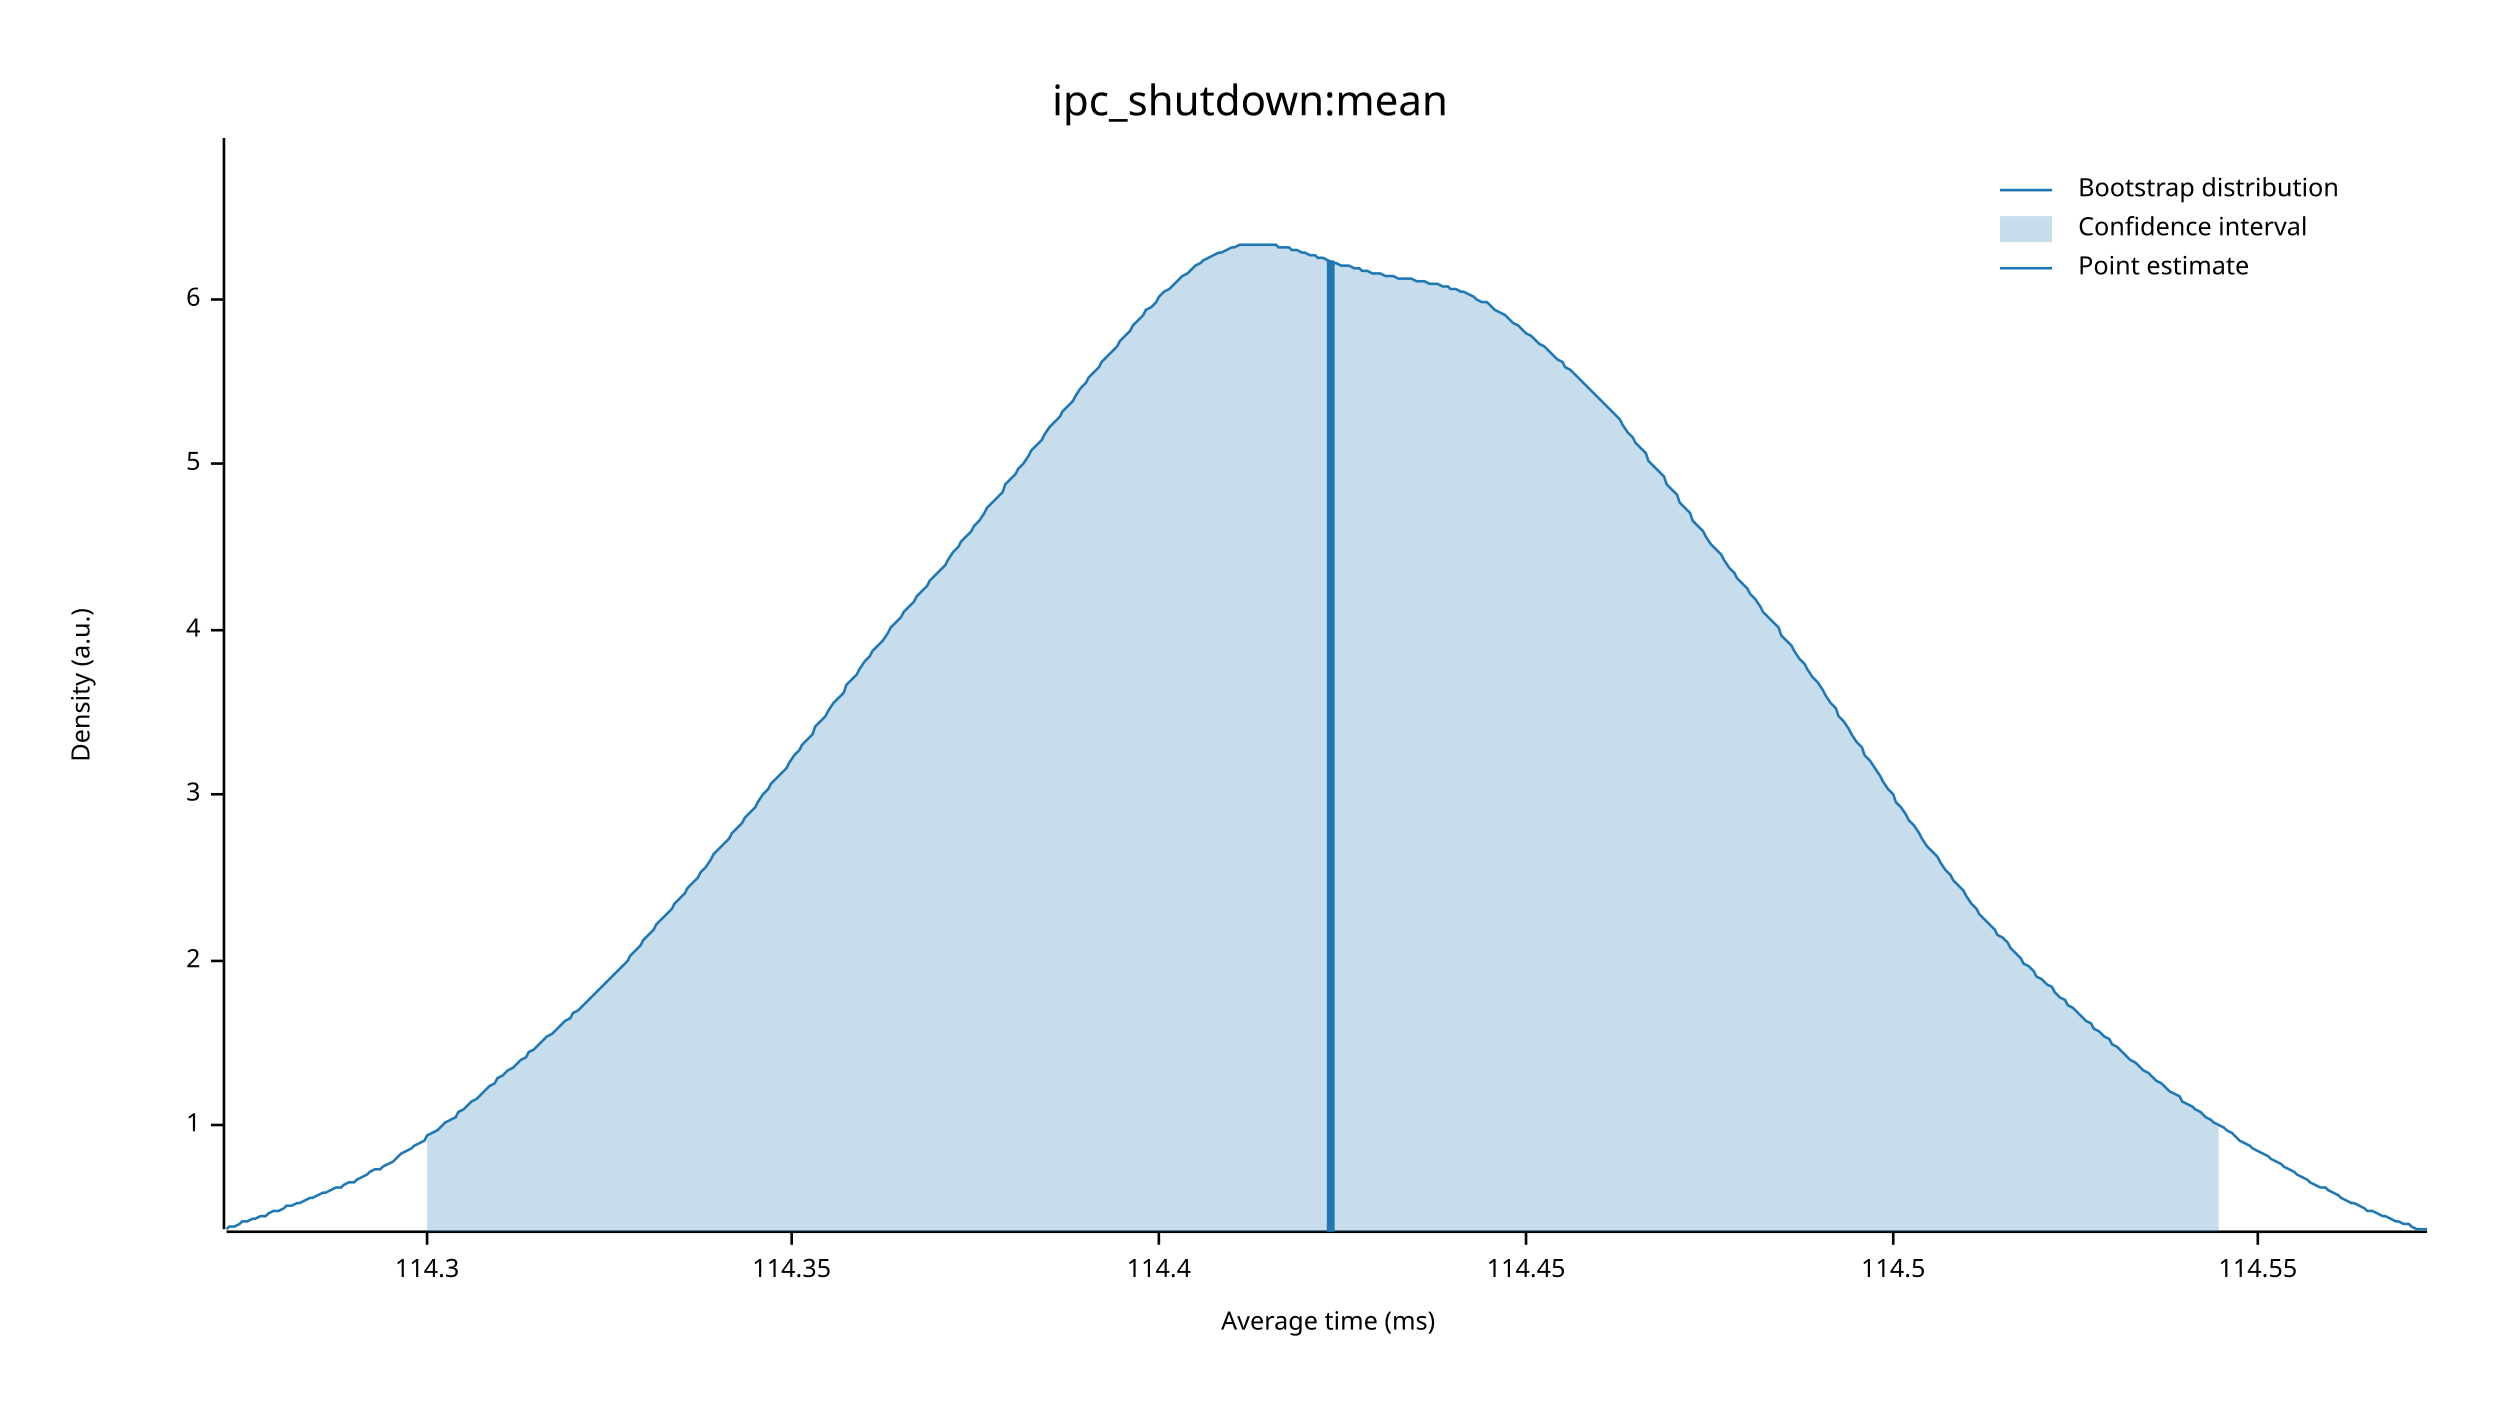
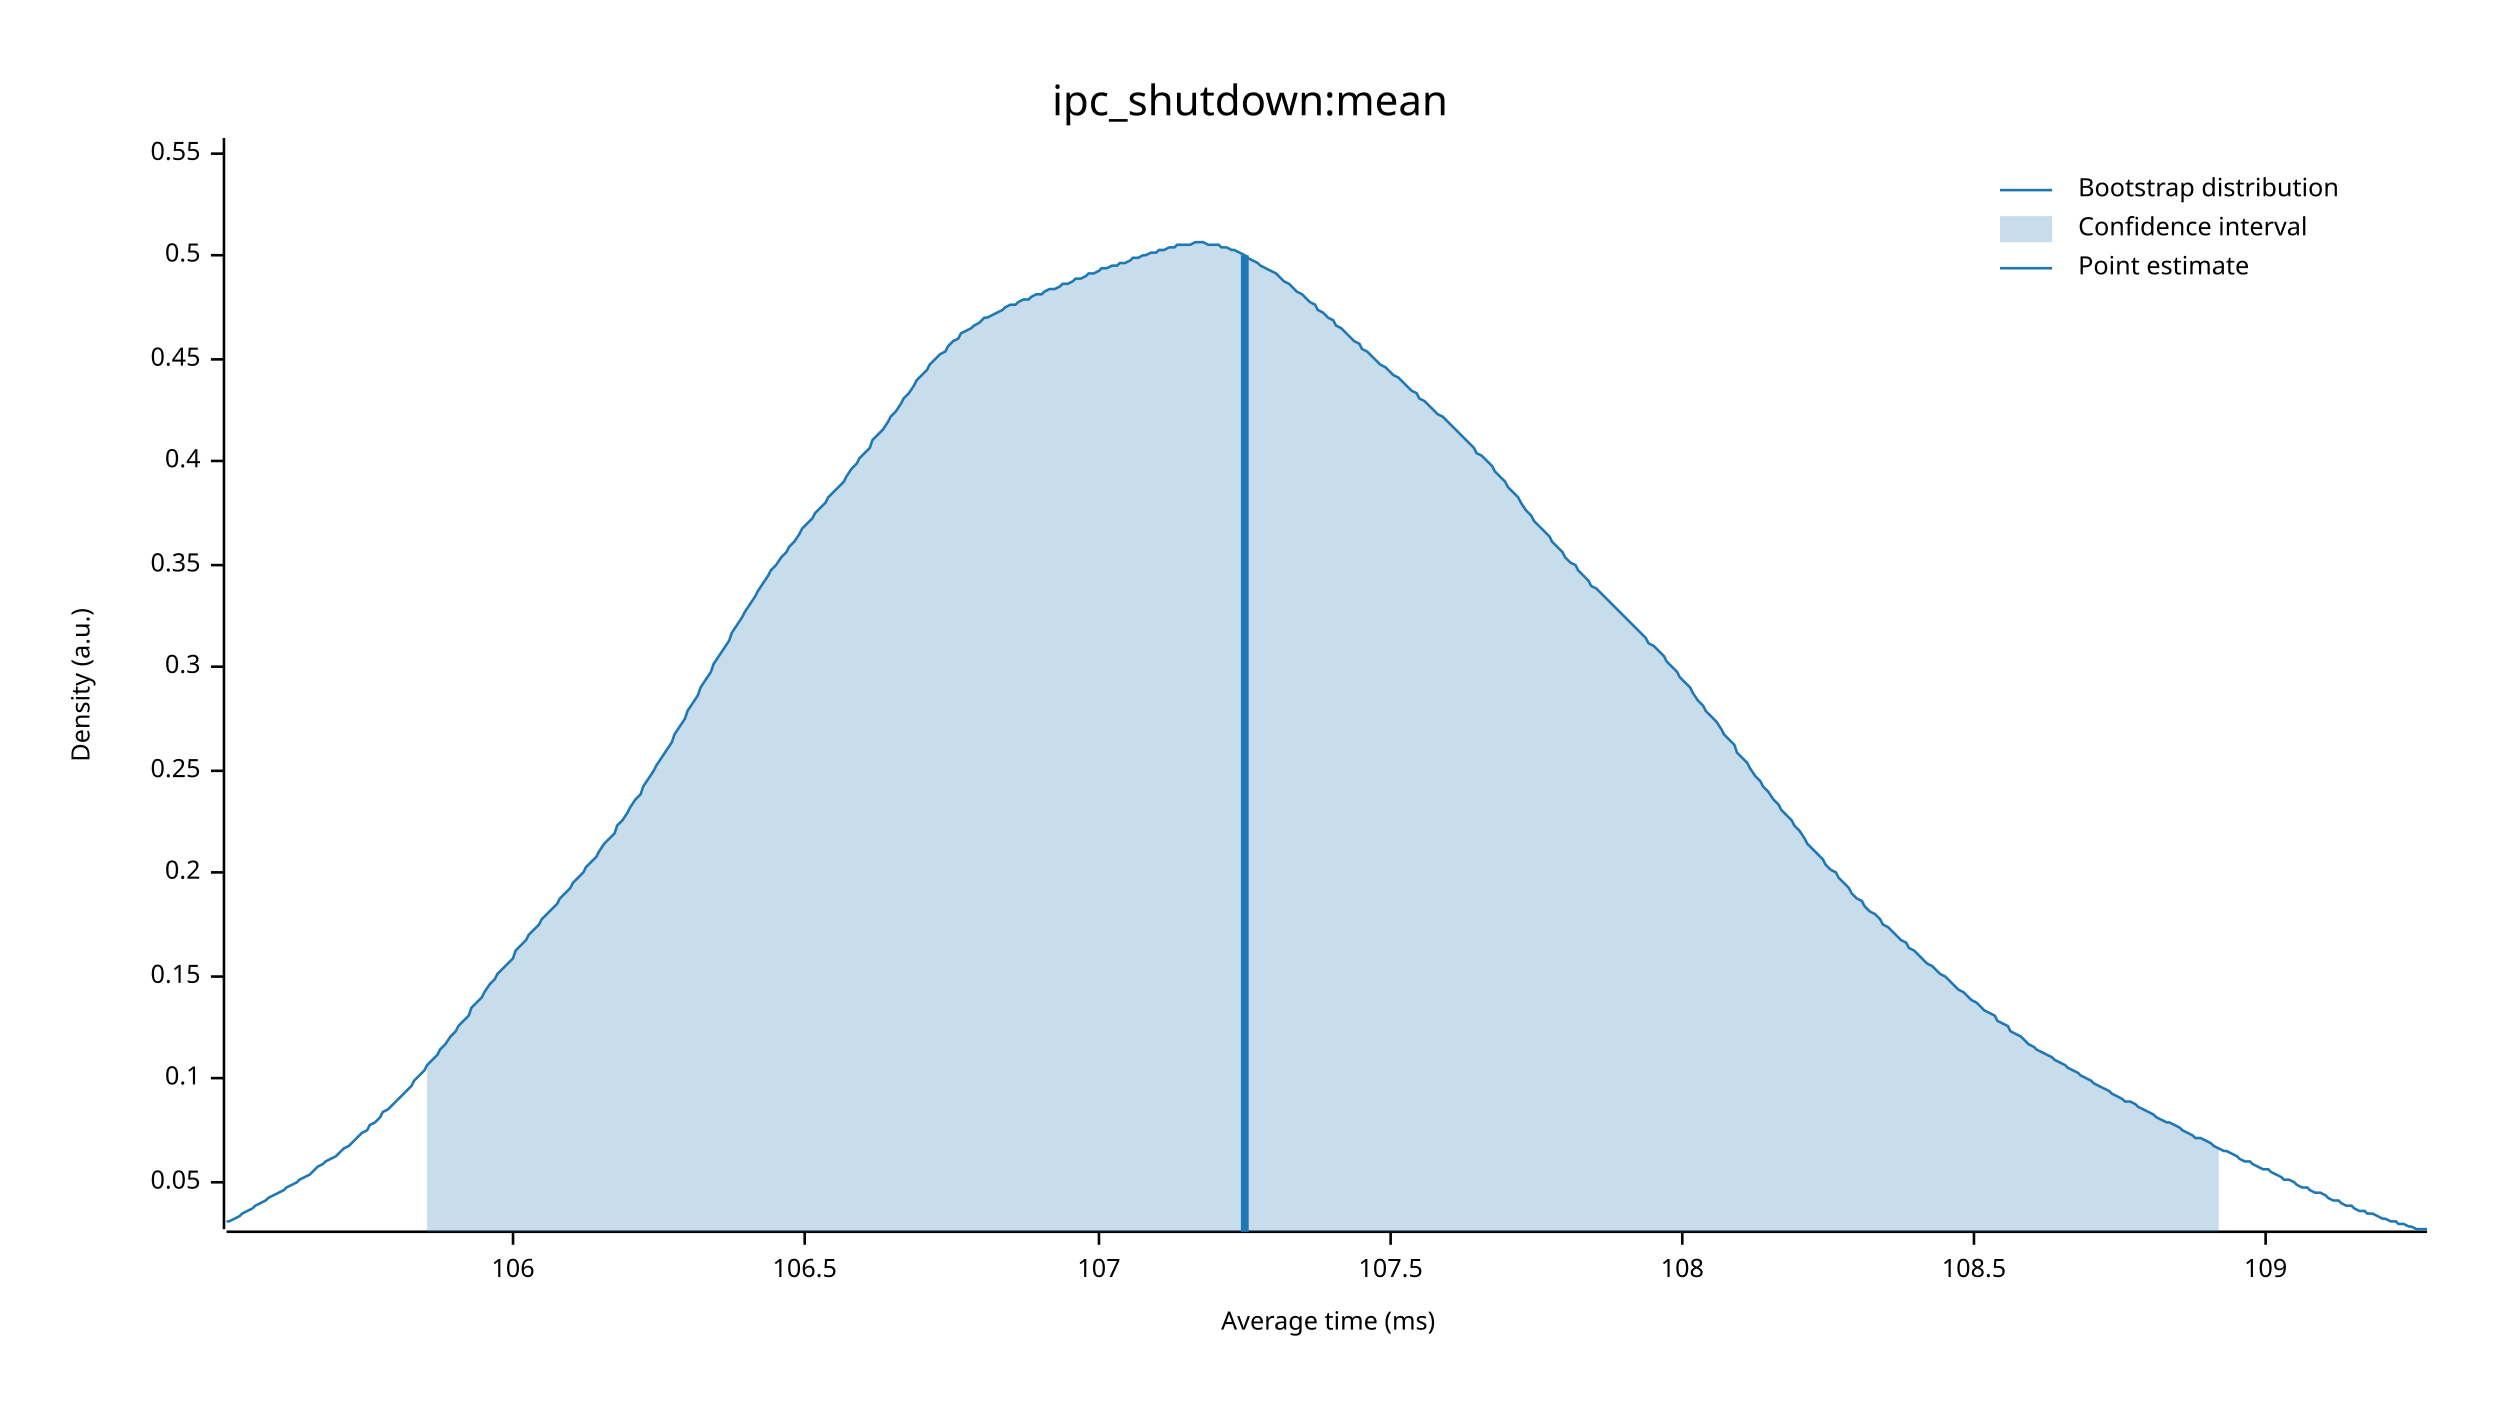
<svg xmlns="http://www.w3.org/2000/svg" width="960" height="540" viewBox="0 0 960 540">
  <text x="480" y="32" dy="0.76em" text-anchor="middle" font-family="sans-serif" font-size="16.129" opacity="1" fill="#000000">
ipc_shutdown:mean
</text>
  <text x="27" y="263" dy="0.76em" text-anchor="middle" font-family="sans-serif" font-size="9.677" opacity="1" fill="#000000" transform="rotate(270, 27, 263)">
Density (a.u.)
</text>
  <text x="510" y="513" dy="-0.5ex" text-anchor="middle" font-family="sans-serif" font-size="9.677" opacity="1" fill="#000000">
Average time (ms)
</text>
  <polyline fill="none" opacity="1" stroke="#000000" stroke-width="1" points="86,53 86,472 " />
-   <text x="77" y="432" dy="0.5ex" text-anchor="end" font-family="sans-serif" font-size="9.677" opacity="1" fill="#000000">
- 1
+   <text x="77" y="454" dy="0.5ex" text-anchor="end" font-family="sans-serif" font-size="9.677" opacity="1" fill="#000000">
+ 0.05
</text>
-   <polyline fill="none" opacity="1" stroke="#000000" stroke-width="1" points="81,432 86,432 " />
-   <text x="77" y="369" dy="0.5ex" text-anchor="end" font-family="sans-serif" font-size="9.677" opacity="1" fill="#000000">
- 2
+   <polyline fill="none" opacity="1" stroke="#000000" stroke-width="1" points="81,454 86,454 " />
+   <text x="77" y="414" dy="0.5ex" text-anchor="end" font-family="sans-serif" font-size="9.677" opacity="1" fill="#000000">
+ 0.1
</text>
-   <polyline fill="none" opacity="1" stroke="#000000" stroke-width="1" points="81,369 86,369 " />
-   <text x="77" y="305" dy="0.5ex" text-anchor="end" font-family="sans-serif" font-size="9.677" opacity="1" fill="#000000">
- 3
+   <polyline fill="none" opacity="1" stroke="#000000" stroke-width="1" points="81,414 86,414 " />
+   <text x="77" y="375" dy="0.5ex" text-anchor="end" font-family="sans-serif" font-size="9.677" opacity="1" fill="#000000">
+ 0.15
</text>
-   <polyline fill="none" opacity="1" stroke="#000000" stroke-width="1" points="81,305 86,305 " />
-   <text x="77" y="242" dy="0.5ex" text-anchor="end" font-family="sans-serif" font-size="9.677" opacity="1" fill="#000000">
- 4
+   <polyline fill="none" opacity="1" stroke="#000000" stroke-width="1" points="81,375 86,375 " />
+   <text x="77" y="335" dy="0.5ex" text-anchor="end" font-family="sans-serif" font-size="9.677" opacity="1" fill="#000000">
+ 0.2
</text>
-   <polyline fill="none" opacity="1" stroke="#000000" stroke-width="1" points="81,242 86,242 " />
-   <text x="77" y="178" dy="0.5ex" text-anchor="end" font-family="sans-serif" font-size="9.677" opacity="1" fill="#000000">
- 5
+   <polyline fill="none" opacity="1" stroke="#000000" stroke-width="1" points="81,335 86,335 " />
+   <text x="77" y="296" dy="0.5ex" text-anchor="end" font-family="sans-serif" font-size="9.677" opacity="1" fill="#000000">
+ 0.25
</text>
-   <polyline fill="none" opacity="1" stroke="#000000" stroke-width="1" points="81,178 86,178 " />
-   <text x="77" y="115" dy="0.5ex" text-anchor="end" font-family="sans-serif" font-size="9.677" opacity="1" fill="#000000">
- 6
+   <polyline fill="none" opacity="1" stroke="#000000" stroke-width="1" points="81,296 86,296 " />
+   <text x="77" y="256" dy="0.5ex" text-anchor="end" font-family="sans-serif" font-size="9.677" opacity="1" fill="#000000">
+ 0.3
</text>
-   <polyline fill="none" opacity="1" stroke="#000000" stroke-width="1" points="81,115 86,115 " />
+   <polyline fill="none" opacity="1" stroke="#000000" stroke-width="1" points="81,256 86,256 " />
+   <text x="77" y="217" dy="0.5ex" text-anchor="end" font-family="sans-serif" font-size="9.677" opacity="1" fill="#000000">
+ 0.35
+ </text>
+   <polyline fill="none" opacity="1" stroke="#000000" stroke-width="1" points="81,217 86,217 " />
+   <text x="77" y="177" dy="0.5ex" text-anchor="end" font-family="sans-serif" font-size="9.677" opacity="1" fill="#000000">
+ 0.4
+ </text>
+   <polyline fill="none" opacity="1" stroke="#000000" stroke-width="1" points="81,177 86,177 " />
+   <text x="77" y="138" dy="0.5ex" text-anchor="end" font-family="sans-serif" font-size="9.677" opacity="1" fill="#000000">
+ 0.45
+ </text>
+   <polyline fill="none" opacity="1" stroke="#000000" stroke-width="1" points="81,138 86,138 " />
+   <text x="77" y="98" dy="0.5ex" text-anchor="end" font-family="sans-serif" font-size="9.677" opacity="1" fill="#000000">
+ 0.5
+ </text>
+   <polyline fill="none" opacity="1" stroke="#000000" stroke-width="1" points="81,98 86,98 " />
+   <text x="77" y="59" dy="0.5ex" text-anchor="end" font-family="sans-serif" font-size="9.677" opacity="1" fill="#000000">
+ 0.55
+ </text>
+   <polyline fill="none" opacity="1" stroke="#000000" stroke-width="1" points="81,59 86,59 " />
  <polyline fill="none" opacity="1" stroke="#000000" stroke-width="1" points="87,473 932,473 " />
-   <text x="164" y="483" dy="0.76em" text-anchor="middle" font-family="sans-serif" font-size="9.677" opacity="1" fill="#000000">
- 114.3
+   <text x="197" y="483" dy="0.76em" text-anchor="middle" font-family="sans-serif" font-size="9.677" opacity="1" fill="#000000">
+ 106
</text>
-   <polyline fill="none" opacity="1" stroke="#000000" stroke-width="1" points="164,473 164,478 " />
-   <text x="304" y="483" dy="0.76em" text-anchor="middle" font-family="sans-serif" font-size="9.677" opacity="1" fill="#000000">
- 114.35
+   <polyline fill="none" opacity="1" stroke="#000000" stroke-width="1" points="197,473 197,478 " />
+   <text x="309" y="483" dy="0.76em" text-anchor="middle" font-family="sans-serif" font-size="9.677" opacity="1" fill="#000000">
+ 106.5
</text>
-   <polyline fill="none" opacity="1" stroke="#000000" stroke-width="1" points="304,473 304,478 " />
-   <text x="445" y="483" dy="0.76em" text-anchor="middle" font-family="sans-serif" font-size="9.677" opacity="1" fill="#000000">
- 114.4
+   <polyline fill="none" opacity="1" stroke="#000000" stroke-width="1" points="309,473 309,478 " />
+   <text x="422" y="483" dy="0.76em" text-anchor="middle" font-family="sans-serif" font-size="9.677" opacity="1" fill="#000000">
+ 107
</text>
-   <polyline fill="none" opacity="1" stroke="#000000" stroke-width="1" points="445,473 445,478 " />
-   <text x="586" y="483" dy="0.76em" text-anchor="middle" font-family="sans-serif" font-size="9.677" opacity="1" fill="#000000">
- 114.45
+   <polyline fill="none" opacity="1" stroke="#000000" stroke-width="1" points="422,473 422,478 " />
+   <text x="534" y="483" dy="0.76em" text-anchor="middle" font-family="sans-serif" font-size="9.677" opacity="1" fill="#000000">
+ 107.5
</text>
-   <polyline fill="none" opacity="1" stroke="#000000" stroke-width="1" points="586,473 586,478 " />
-   <text x="727" y="483" dy="0.76em" text-anchor="middle" font-family="sans-serif" font-size="9.677" opacity="1" fill="#000000">
- 114.5
+   <polyline fill="none" opacity="1" stroke="#000000" stroke-width="1" points="534,473 534,478 " />
+   <text x="646" y="483" dy="0.76em" text-anchor="middle" font-family="sans-serif" font-size="9.677" opacity="1" fill="#000000">
+ 108
</text>
-   <polyline fill="none" opacity="1" stroke="#000000" stroke-width="1" points="727,473 727,478 " />
-   <text x="867" y="483" dy="0.76em" text-anchor="middle" font-family="sans-serif" font-size="9.677" opacity="1" fill="#000000">
- 114.55
+   <polyline fill="none" opacity="1" stroke="#000000" stroke-width="1" points="646,473 646,478 " />
+   <text x="758" y="483" dy="0.76em" text-anchor="middle" font-family="sans-serif" font-size="9.677" opacity="1" fill="#000000">
+ 108.5
</text>
-   <polyline fill="none" opacity="1" stroke="#000000" stroke-width="1" points="867,473 867,478 " />
-   <polyline fill="none" opacity="1" stroke="#1F78B4" stroke-width="1" points="87,472 88,471 90,471 92,470 93,469 95,469 97,468 98,468 100,467 102,467 103,466 105,465 107,465 109,464 110,463 112,463 114,462 115,462 117,461 119,460 120,460 122,459 124,458 125,458 127,457 129,456 131,456 132,455 134,454 136,454 137,453 139,452 141,451 142,450 144,449 146,449 147,448 149,447 151,446 153,444 154,443 156,442 158,441 159,440 161,439 163,438 164,436 166,435 168,434 169,433 171,431 173,430 175,429 176,427 178,426 180,424 181,423 183,422 185,420 186,419 188,417 190,416 191,414 193,413 195,411 197,410 198,409 200,407 202,406 203,404 205,403 207,401 208,400 210,398 212,397 214,395 215,394 217,392 219,391 220,389 222,388 224,386 225,385 227,383 229,381 230,380 232,378 234,376 236,374 237,373 239,371 241,369 242,367 244,365 246,363 247,361 249,359 251,357 252,355 254,353 256,351 258,349 259,347 261,345 263,343 264,341 266,339 268,337 269,335 271,333 273,330 274,328 276,326 278,324 280,322 281,320 283,318 285,316 286,314 288,312 290,310 291,308 293,305 295,303 296,301 298,299 300,297 302,295 303,293 305,290 307,288 308,286 310,284 312,282 313,279 315,277 317,275 318,273 320,270 322,268 324,266 325,263 327,261 329,259 330,257 332,254 334,252 335,250 337,248 339,246 341,243 342,241 344,239 346,237 347,235 349,233 351,231 352,229 354,227 356,225 357,223 359,221 361,219 363,217 364,215 366,212 368,210 369,208 371,206 373,204 374,202 376,200 378,197 379,195 381,193 383,191 385,189 386,186 388,184 390,182 391,180 393,178 395,175 396,173 398,171 400,169 401,167 403,164 405,162 407,160 408,158 410,156 412,154 413,152 415,149 417,147 418,145 420,143 422,141 423,139 425,137 427,135 429,133 430,131 432,129 434,127 435,125 437,123 439,121 440,119 442,118 444,116 445,114 447,112 449,111 451,109 452,108 454,106 456,105 457,104 459,102 461,101 462,100 464,99 466,98 468,97 469,97 471,96 473,95 474,95 476,94 478,94 479,94 481,94 483,94 484,94 486,94 488,94 490,94 491,95 493,95 495,95 496,96 498,96 500,97 501,97 503,98 505,98 506,99 508,99 510,100 512,101 513,101 515,102 517,102 518,102 520,103 522,103 523,104 525,104 527,105 528,105 530,105 532,106 534,106 535,106 537,107 539,107 540,107 542,107 544,108 545,108 547,108 549,109 550,109 552,109 554,110 556,110 557,111 559,111 561,112 562,112 564,113 566,114 567,115 569,116 571,116 573,118 574,119 576,120 578,121 579,122 581,124 583,125 584,126 586,128 588,129 589,130 591,132 593,133 595,135 596,136 598,138 600,139 601,141 603,142 605,144 606,145 608,147 610,149 611,150 613,152 615,154 617,156 618,157 620,159 622,161 623,163 625,166 627,168 628,170 630,172 632,174 633,177 635,179 637,181 639,183 640,186 642,188 644,190 645,193 647,195 649,197 650,200 652,202 654,204 655,206 657,209 659,211 661,213 662,215 664,218 666,220 667,222 669,224 671,226 672,228 674,230 676,233 677,235 679,237 681,239 683,241 684,244 686,246 688,248 689,250 691,253 693,255 694,257 696,260 698,262 700,265 701,267 703,270 705,272 706,275 708,277 710,280 711,282 713,285 715,287 716,290 718,292 720,295 722,298 723,300 725,303 727,305 728,308 730,310 732,313 733,315 735,317 737,320 738,322 740,325 742,327 744,329 745,331 747,334 749,336 750,338 752,340 754,342 755,344 757,347 759,349 760,351 762,353 764,355 766,357 767,359 769,360 771,362 772,364 774,366 776,368 777,370 779,371 781,373 782,375 784,376 786,378 788,379 789,381 791,383 793,384 794,386 796,387 798,389 799,390 801,392 803,393 804,395 806,396 808,398 810,399 811,401 813,402 815,404 816,405 818,407 820,408 821,409 823,411 825,412 827,414 828,415 830,416 832,418 833,419 835,420 837,421 838,423 840,424 842,425 843,426 845,427 847,429 849,430 850,431 852,432 854,433 855,434 857,435 859,437 860,438 862,439 864,440 865,441 867,442 869,443 871,444 872,445 874,446 876,447 877,448 879,449 881,450 882,451 884,452 886,453 887,454 889,455 891,456 893,456 894,457 896,458 898,459 899,460 901,461 903,462 904,462 906,463 908,464 909,465 911,465 913,466 915,467 916,467 918,468 920,469 921,469 923,470 925,470 926,471 928,472 930,472 932,472 " />
-   <polygon opacity="0.25" fill="#1F78B4" points="164,436 166,435 168,434 169,433 171,431 173,430 175,429 176,427 178,426 180,424 181,423 183,422 185,420 186,419 188,417 190,416 191,414 193,413 195,411 197,410 198,409 200,407 202,406 203,404 205,403 207,401 208,400 210,398 212,397 214,395 215,394 217,392 219,391 220,389 222,388 224,386 225,385 227,383 229,381 230,380 232,378 234,376 236,374 237,373 239,371 241,369 242,367 244,365 246,363 247,361 249,359 251,357 252,355 254,353 256,351 258,349 259,347 261,345 263,343 264,341 266,339 268,337 269,335 271,333 273,330 274,328 276,326 278,324 280,322 281,320 283,318 285,316 286,314 288,312 290,310 291,308 293,305 295,303 296,301 298,299 300,297 302,295 303,293 305,290 307,288 308,286 310,284 312,282 313,279 315,277 317,275 318,273 320,270 322,268 324,266 325,263 327,261 329,259 330,257 332,254 334,252 335,250 337,248 339,246 341,243 342,241 344,239 346,237 347,235 349,233 351,231 352,229 354,227 356,225 357,223 359,221 361,219 363,217 364,215 366,212 368,210 369,208 371,206 373,204 374,202 376,200 378,197 379,195 381,193 383,191 385,189 386,186 388,184 390,182 391,180 393,178 395,175 396,173 398,171 400,169 401,167 403,164 405,162 407,160 408,158 410,156 412,154 413,152 415,149 417,147 418,145 420,143 422,141 423,139 425,137 427,135 429,133 430,131 432,129 434,127 435,125 437,123 439,121 440,119 442,118 444,116 445,114 447,112 449,111 451,109 452,108 454,106 456,105 457,104 459,102 461,101 462,100 464,99 466,98 468,97 469,97 471,96 473,95 474,95 476,94 478,94 479,94 481,94 483,94 484,94 486,94 488,94 490,94 491,95 493,95 495,95 496,96 498,96 500,97 501,97 503,98 505,98 506,99 508,99 510,100 512,101 513,101 515,102 517,102 518,102 520,103 522,103 523,104 525,104 527,105 528,105 530,105 532,106 534,106 535,106 537,107 539,107 540,107 542,107 544,108 545,108 547,108 549,109 550,109 552,109 554,110 556,110 557,111 559,111 561,112 562,112 564,113 566,114 567,115 569,116 571,116 573,118 574,119 576,120 578,121 579,122 581,124 583,125 584,126 586,128 588,129 589,130 591,132 593,133 595,135 596,136 598,138 600,139 601,141 603,142 605,144 606,145 608,147 610,149 611,150 613,152 615,154 617,156 618,157 620,159 622,161 623,163 625,166 627,168 628,170 630,172 632,174 633,177 635,179 637,181 639,183 640,186 642,188 644,190 645,193 647,195 649,197 650,200 652,202 654,204 655,206 657,209 659,211 661,213 662,215 664,218 666,220 667,222 669,224 671,226 672,228 674,230 676,233 677,235 679,237 681,239 683,241 684,244 686,246 688,248 689,250 691,253 693,255 694,257 696,260 698,262 700,265 701,267 703,270 705,272 706,275 708,277 710,280 711,282 713,285 715,287 716,290 718,292 720,295 722,298 723,300 725,303 727,305 728,308 730,310 732,313 733,315 735,317 737,320 738,322 740,325 742,327 744,329 745,331 747,334 749,336 750,338 752,340 754,342 755,344 757,347 759,349 760,351 762,353 764,355 766,357 767,359 769,360 771,362 772,364 774,366 776,368 777,370 779,371 781,373 782,375 784,376 786,378 788,379 789,381 791,383 793,384 794,386 796,387 798,389 799,390 801,392 803,393 804,395 806,396 808,398 810,399 811,401 813,402 815,404 816,405 818,407 820,408 821,409 823,411 825,412 827,414 828,415 830,416 832,418 833,419 835,420 837,421 838,423 840,424 842,425 843,426 845,427 847,429 849,430 850,431 852,432 852,473 164,473 " />
-   <polyline fill="none" opacity="1" stroke="#1F78B4" stroke-width="3" points="511,473 511,100 " />
+   <polyline fill="none" opacity="1" stroke="#000000" stroke-width="1" points="758,473 758,478 " />
+   <text x="870" y="483" dy="0.76em" text-anchor="middle" font-family="sans-serif" font-size="9.677" opacity="1" fill="#000000">
+ 109
+ </text>
+   <polyline fill="none" opacity="1" stroke="#000000" stroke-width="1" points="870,473 870,478 " />
+   <polyline fill="none" opacity="1" stroke="#1F78B4" stroke-width="1" points="87,469 88,469 90,468 92,467 93,466 95,465 97,464 98,463 100,462 102,461 103,460 105,459 107,458 109,457 110,456 112,455 114,454 115,453 117,452 119,451 120,450 122,448 124,447 125,446 127,445 129,444 131,442 132,441 134,440 136,438 137,437 139,435 141,434 142,432 144,431 146,429 147,427 149,426 151,424 153,422 154,421 156,419 158,417 159,415 161,413 163,411 164,409 166,407 168,405 169,403 171,401 173,398 175,396 176,394 178,392 180,390 181,387 183,385 185,383 186,381 188,378 190,376 191,374 193,372 195,370 197,368 198,365 200,363 202,361 203,359 205,357 207,355 208,353 210,351 212,349 214,347 215,345 217,343 219,341 220,339 222,337 224,335 225,333 227,331 229,329 230,327 232,324 234,322 236,320 237,317 239,315 241,312 242,310 244,307 246,305 247,302 249,299 251,296 252,294 254,291 256,288 258,285 259,282 261,279 263,276 264,273 266,270 268,267 269,264 271,261 273,258 274,255 276,252 278,249 280,246 281,243 283,240 285,237 286,235 288,232 290,229 291,227 293,224 295,221 296,219 298,217 300,214 302,212 303,210 305,208 307,205 308,203 310,201 312,199 313,197 315,195 317,193 318,191 320,189 322,187 324,185 325,183 327,180 329,178 330,176 332,174 334,172 335,169 337,167 339,165 341,162 342,160 344,158 346,155 347,153 349,151 351,148 352,146 354,144 356,142 357,140 359,138 361,136 363,135 364,133 366,131 368,130 369,128 371,127 373,126 374,125 376,124 378,122 379,122 381,121 383,120 385,119 386,118 388,117 390,117 391,116 393,115 395,115 396,114 398,113 400,113 401,112 403,111 405,111 407,110 408,109 410,109 412,108 413,107 415,107 417,106 418,105 420,105 422,104 423,103 425,103 427,102 429,102 430,101 432,101 434,100 435,99 437,99 439,98 440,98 442,97 444,97 445,96 447,96 449,95 451,95 452,94 454,94 456,94 457,94 459,93 461,93 462,93 464,94 466,94 468,94 469,95 471,95 473,96 474,96 476,97 478,98 479,99 481,100 483,101 484,102 486,103 488,104 490,105 491,106 493,108 495,109 496,110 498,112 500,113 501,114 503,116 505,117 506,119 508,120 510,122 512,123 513,125 515,126 517,128 518,129 520,131 522,132 523,134 525,135 527,137 528,138 530,140 532,141 534,143 535,144 537,145 539,147 540,148 542,150 544,151 545,153 547,154 549,156 550,157 552,159 554,160 556,162 557,163 559,165 561,167 562,168 564,170 566,172 567,174 569,175 571,177 573,179 574,181 576,183 578,185 579,187 581,189 583,191 584,193 586,196 588,198 589,200 591,202 593,204 595,206 596,208 598,210 600,212 601,214 603,216 605,217 606,219 608,221 610,223 611,225 613,226 615,228 617,230 618,231 620,233 622,235 623,236 625,238 627,240 628,241 630,243 632,245 633,247 635,248 637,250 639,252 640,254 642,256 644,258 645,260 647,262 649,264 650,266 652,269 654,271 655,273 657,275 659,277 661,280 662,282 664,284 666,286 667,289 669,291 671,293 672,295 674,298 676,300 677,302 679,304 681,307 683,309 684,311 686,313 688,315 689,317 691,319 693,322 694,324 696,326 698,328 700,330 701,332 703,334 705,335 706,337 708,339 710,341 711,343 713,345 715,346 716,348 718,350 720,351 722,353 723,355 725,356 727,358 728,359 730,361 732,362 733,364 735,365 737,367 738,368 740,370 742,371 744,373 745,374 747,375 749,377 750,378 752,380 754,381 755,382 757,384 759,385 760,386 762,388 764,389 766,390 767,392 769,393 771,394 772,396 774,397 776,398 777,399 779,401 781,402 782,403 784,404 786,405 788,406 789,407 791,408 793,409 794,410 796,411 798,412 799,413 801,414 803,415 804,416 806,417 808,418 810,419 811,420 813,421 815,422 816,423 818,423 820,424 821,425 823,426 825,427 827,428 828,429 830,430 832,431 833,431 835,432 837,433 838,434 840,435 842,436 843,437 845,437 847,438 849,439 850,440 852,441 854,442 855,442 857,443 859,444 860,445 862,446 864,446 865,447 867,448 869,449 871,449 872,450 874,451 876,452 877,453 879,453 881,454 882,455 884,456 886,456 887,457 889,458 891,458 893,459 894,460 896,461 898,461 899,462 901,463 903,463 904,464 906,465 908,465 909,466 911,466 913,467 915,468 916,468 918,469 920,469 921,470 923,470 925,471 926,471 928,472 930,472 932,472 " />
+   <polygon opacity="0.25" fill="#1F78B4" points="164,409 166,407 168,405 169,403 171,401 173,398 175,396 176,394 178,392 180,390 181,387 183,385 185,383 186,381 188,378 190,376 191,374 193,372 195,370 197,368 198,365 200,363 202,361 203,359 205,357 207,355 208,353 210,351 212,349 214,347 215,345 217,343 219,341 220,339 222,337 224,335 225,333 227,331 229,329 230,327 232,324 234,322 236,320 237,317 239,315 241,312 242,310 244,307 246,305 247,302 249,299 251,296 252,294 254,291 256,288 258,285 259,282 261,279 263,276 264,273 266,270 268,267 269,264 271,261 273,258 274,255 276,252 278,249 280,246 281,243 283,240 285,237 286,235 288,232 290,229 291,227 293,224 295,221 296,219 298,217 300,214 302,212 303,210 305,208 307,205 308,203 310,201 312,199 313,197 315,195 317,193 318,191 320,189 322,187 324,185 325,183 327,180 329,178 330,176 332,174 334,172 335,169 337,167 339,165 341,162 342,160 344,158 346,155 347,153 349,151 351,148 352,146 354,144 356,142 357,140 359,138 361,136 363,135 364,133 366,131 368,130 369,128 371,127 373,126 374,125 376,124 378,122 379,122 381,121 383,120 385,119 386,118 388,117 390,117 391,116 393,115 395,115 396,114 398,113 400,113 401,112 403,111 405,111 407,110 408,109 410,109 412,108 413,107 415,107 417,106 418,105 420,105 422,104 423,103 425,103 427,102 429,102 430,101 432,101 434,100 435,99 437,99 439,98 440,98 442,97 444,97 445,96 447,96 449,95 451,95 452,94 454,94 456,94 457,94 459,93 461,93 462,93 464,94 466,94 468,94 469,95 471,95 473,96 474,96 476,97 478,98 479,99 481,100 483,101 484,102 486,103 488,104 490,105 491,106 493,108 495,109 496,110 498,112 500,113 501,114 503,116 505,117 506,119 508,120 510,122 512,123 513,125 515,126 517,128 518,129 520,131 522,132 523,134 525,135 527,137 528,138 530,140 532,141 534,143 535,144 537,145 539,147 540,148 542,150 544,151 545,153 547,154 549,156 550,157 552,159 554,160 556,162 557,163 559,165 561,167 562,168 564,170 566,172 567,174 569,175 571,177 573,179 574,181 576,183 578,185 579,187 581,189 583,191 584,193 586,196 588,198 589,200 591,202 593,204 595,206 596,208 598,210 600,212 601,214 603,216 605,217 606,219 608,221 610,223 611,225 613,226 615,228 617,230 618,231 620,233 622,235 623,236 625,238 627,240 628,241 630,243 632,245 633,247 635,248 637,250 639,252 640,254 642,256 644,258 645,260 647,262 649,264 650,266 652,269 654,271 655,273 657,275 659,277 661,280 662,282 664,284 666,286 667,289 669,291 671,293 672,295 674,298 676,300 677,302 679,304 681,307 683,309 684,311 686,313 688,315 689,317 691,319 693,322 694,324 696,326 698,328 700,330 701,332 703,334 705,335 706,337 708,339 710,341 711,343 713,345 715,346 716,348 718,350 720,351 722,353 723,355 725,356 727,358 728,359 730,361 732,362 733,364 735,365 737,367 738,368 740,370 742,371 744,373 745,374 747,375 749,377 750,378 752,380 754,381 755,382 757,384 759,385 760,386 762,388 764,389 766,390 767,392 769,393 771,394 772,396 774,397 776,398 777,399 779,401 781,402 782,403 784,404 786,405 788,406 789,407 791,408 793,409 794,410 796,411 798,412 799,413 801,414 803,415 804,416 806,417 808,418 810,419 811,420 813,421 815,422 816,423 818,423 820,424 821,425 823,426 825,427 827,428 828,429 830,430 832,431 833,431 835,432 837,433 838,434 840,435 842,436 843,437 845,437 847,438 849,439 850,440 852,441 852,473 164,473 " />
+   <polyline fill="none" opacity="1" stroke="#1F78B4" stroke-width="3" points="478,473 478,98 " />
  <text x="798" y="68" dy="0.76em" text-anchor="start" font-family="sans-serif" font-size="9.677" opacity="1" fill="#000000">
Bootstrap distribution
</text>
  <text x="798" y="83" dy="0.76em" text-anchor="start" font-family="sans-serif" font-size="9.677" opacity="1" fill="#000000">
Confidence interval
</text>
  <text x="798" y="98" dy="0.76em" text-anchor="start" font-family="sans-serif" font-size="9.677" opacity="1" fill="#000000">
Point estimate
</text>
  <polyline fill="none" opacity="1" stroke="#1F78B4" stroke-width="1" points="768,73 788,73 " />
  <rect x="768" y="83" width="20" height="10" opacity="0.25" fill="#1F78B4" stroke="none" />
  <polyline fill="none" opacity="1" stroke="#1F78B4" stroke-width="1" points="768,103 788,103 " />
</svg>
